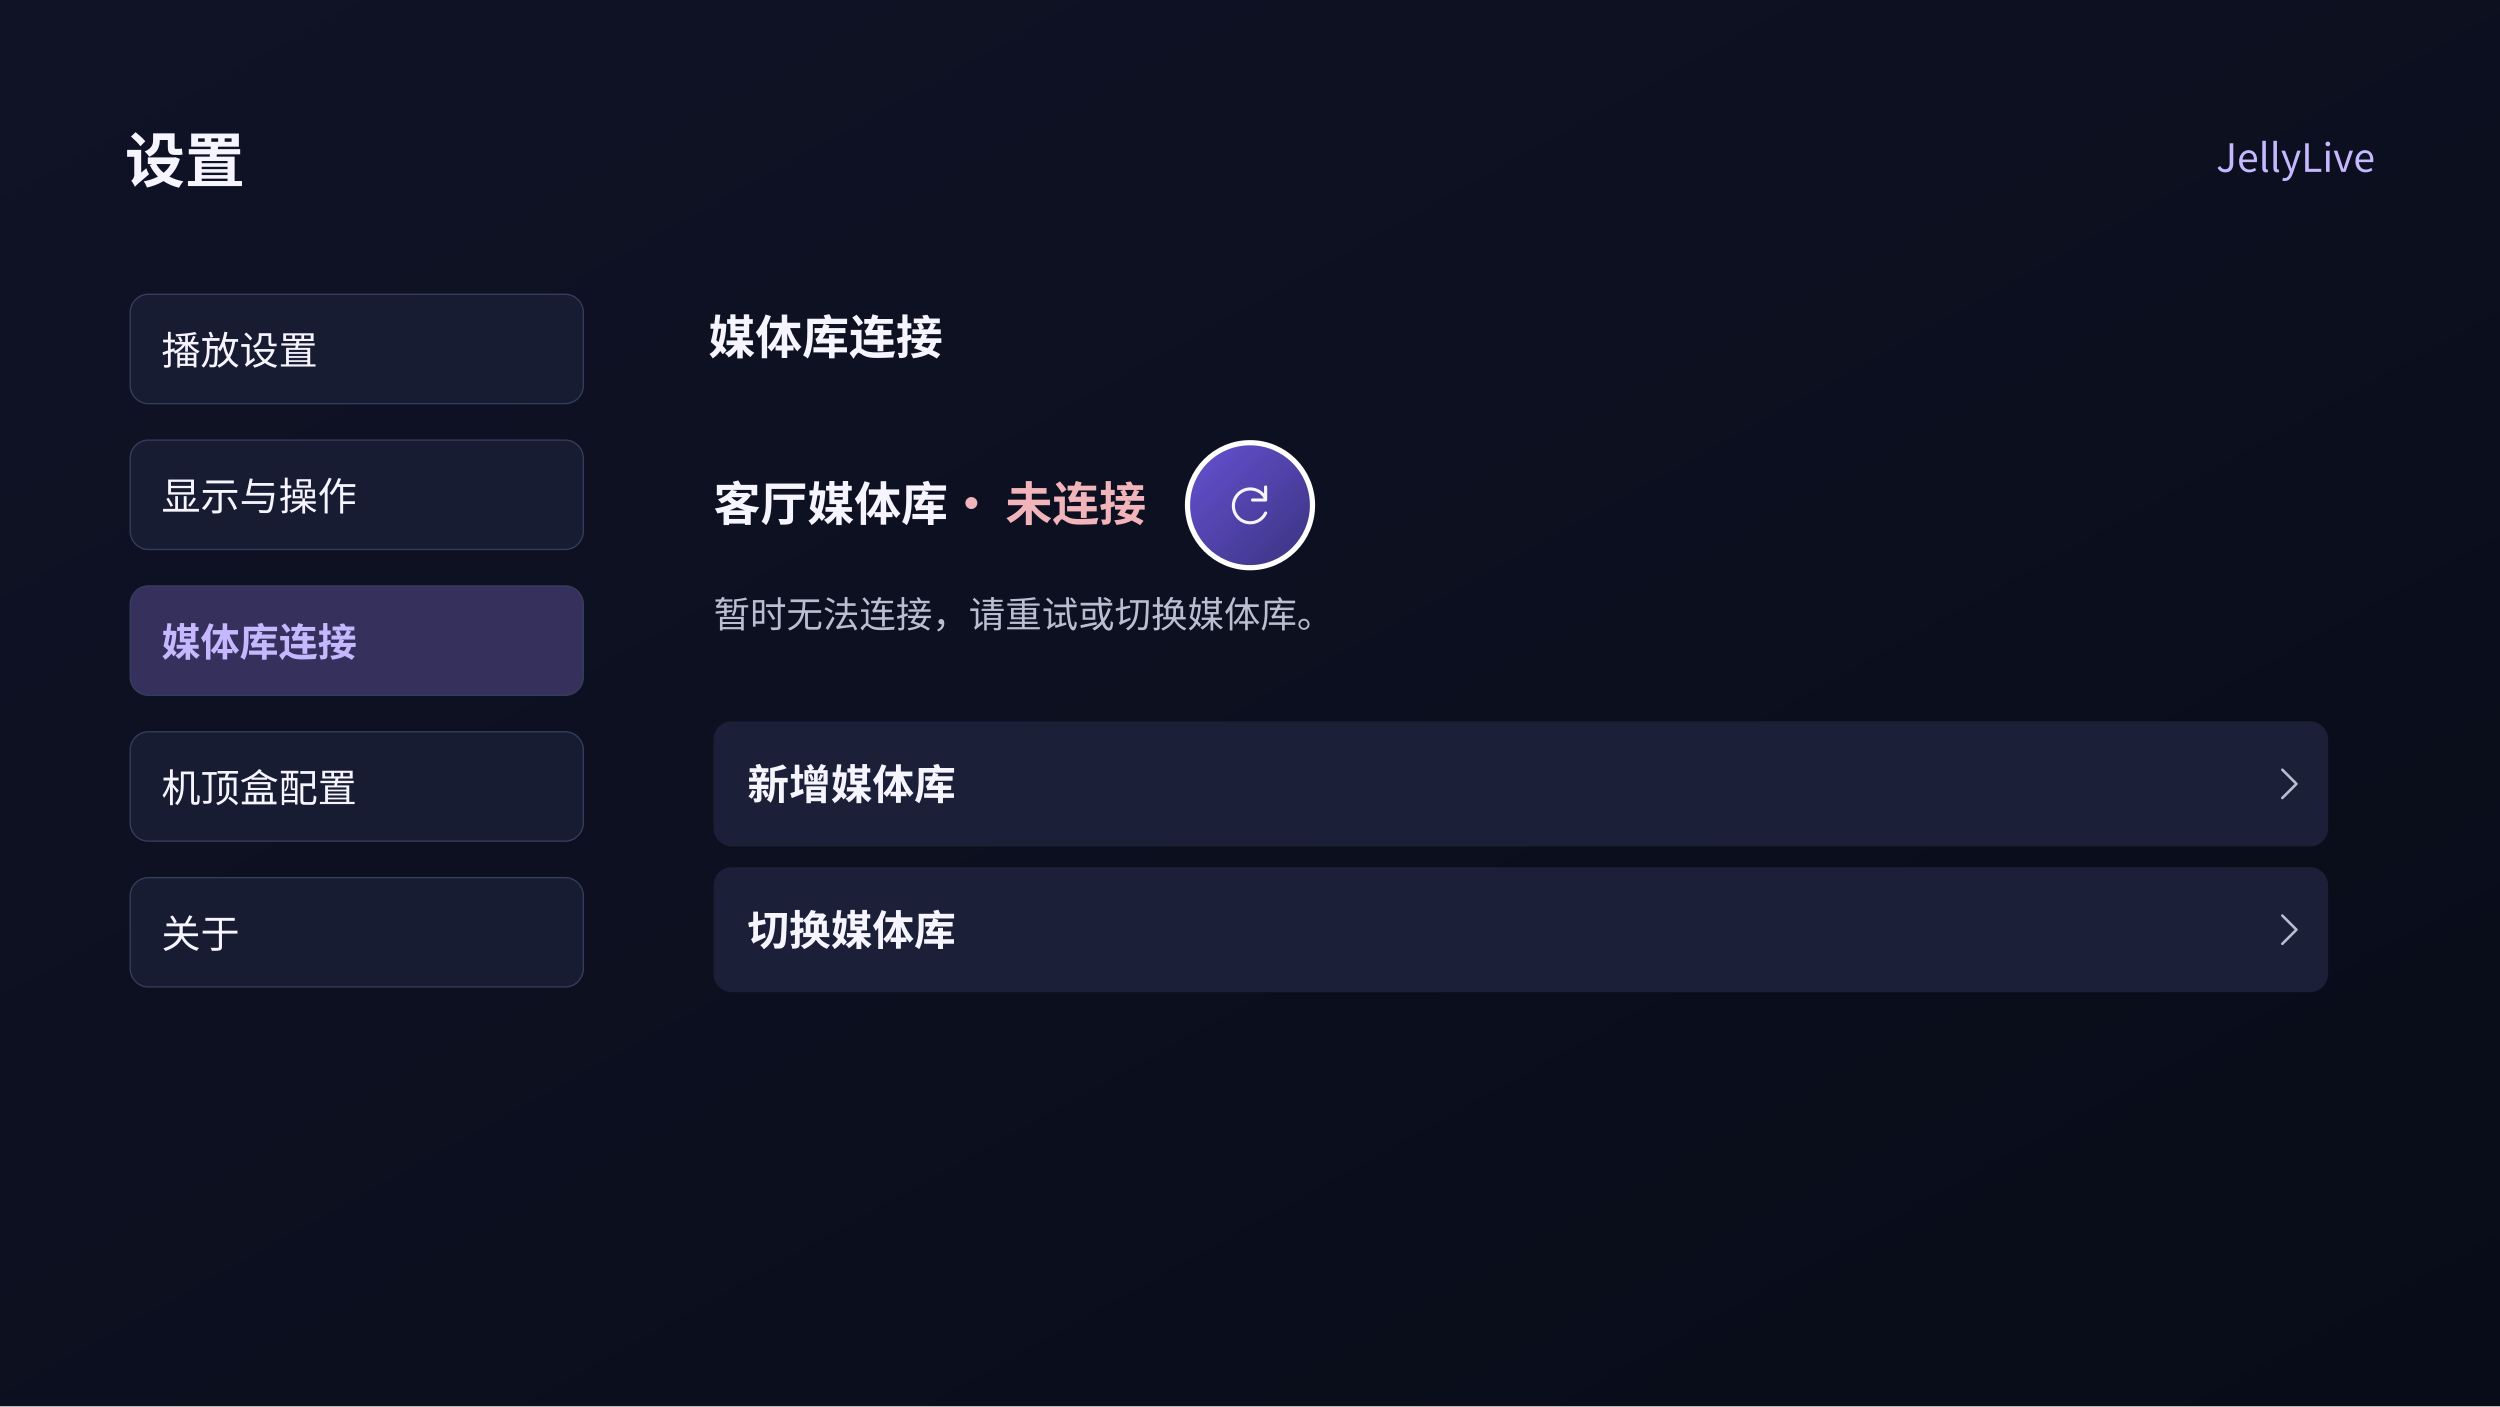
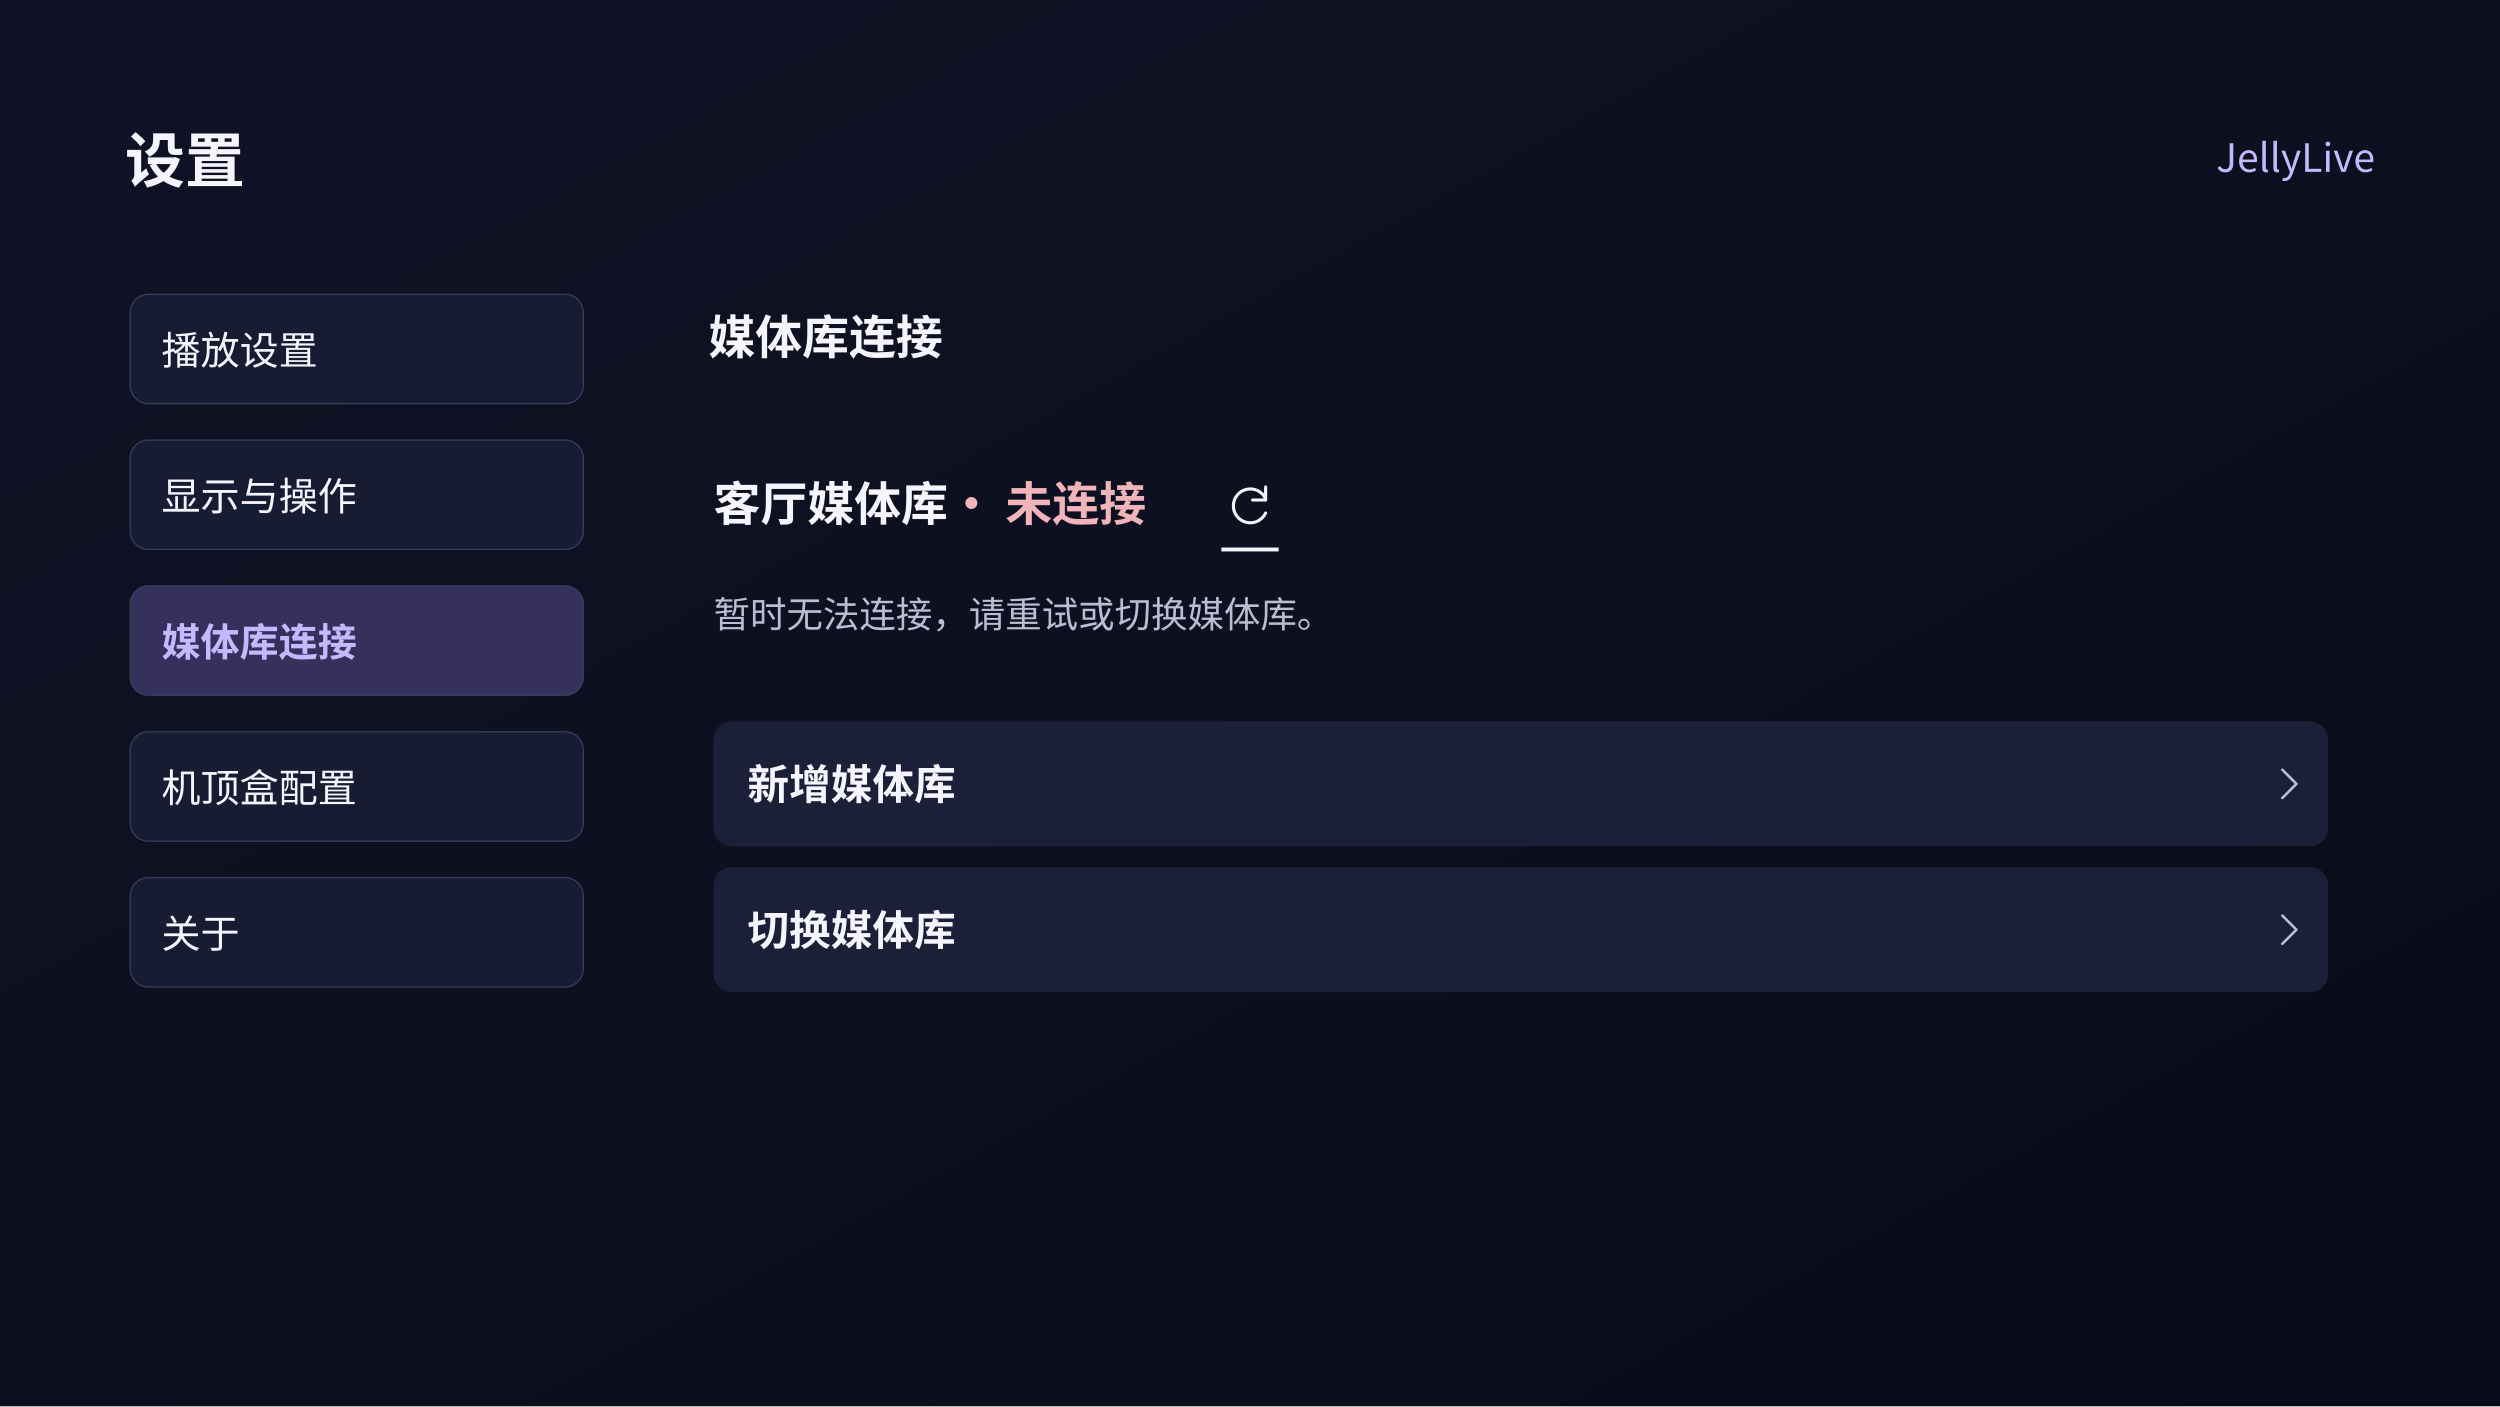
<svg xmlns="http://www.w3.org/2000/svg" width="1920" height="1080" viewBox="0 0 1920 1080" role="img" aria-labelledby="title desc">
  <defs>
    <linearGradient id="bg" x2="1" y2="1">
      <stop stop-color="#101326" />
      <stop offset="1" stop-color="#080c18" />
    </linearGradient>
    <linearGradient id="purple" x2="1" y2="1">
      <stop stop-color="#6652d5" />
      <stop offset="1" stop-color="#3a327d" />
    </linearGradient>
  </defs>
  <g font-family="Noto Sans CJK SC, Microsoft YaHei, sans-serif">
    <rect width="1920" height="1080" fill="url(#bg)" />
    <text x="96" y="140" fill="#f6f5ff" font-size="46" font-weight="650">设置</text>
    <text x="1824" y="132" fill="#c5b8ff" font-size="30" font-weight="500" text-anchor="end">JellyLive</text>
    <rect x="100" y="226" width="348" height="84" rx="14" fill="#171c32" stroke="#363e5d" stroke-width="1" />
    <text x="124" y="280" fill="#f6f5ff" font-size="30" font-weight="500">播放设置</text>
    <rect x="100" y="338" width="348" height="84" rx="14" fill="#171c32" stroke="#363e5d" stroke-width="1" />
    <text x="124" y="392" fill="#f6f5ff" font-size="30" font-weight="500">显示与操作</text>
    <rect x="100" y="450" width="348" height="84" rx="14" fill="#36305c" stroke="#363e5d" stroke-width="1" />
    <text x="124" y="504" fill="#c5b8ff" font-size="30" font-weight="650">媒体库连接</text>
    <rect x="100" y="562" width="348" height="84" rx="14" fill="#171c32" stroke="#363e5d" stroke-width="1" />
    <text x="124" y="616" fill="#f6f5ff" font-size="30" font-weight="500">机顶盒配置</text>
    <rect x="100" y="674" width="348" height="84" rx="14" fill="#171c32" stroke="#363e5d" stroke-width="1" />
    <text x="124" y="728" fill="#f6f5ff" font-size="30" font-weight="500">关于</text>
    <text x="544" y="272" fill="#f6f5ff" font-size="36" font-weight="650">媒体库连接</text>
    <text x="548" y="400" fill="#f6f5ff" font-size="36" font-weight="650">客厅媒体库</text>
    <text x="728" y="400" fill="#f2b4bb" font-size="36" font-weight="600"> · 未连接</text>
    <g data-role="connection-retry" data-busy="false" aria-label="重试连接">
-       <rect x="912" y="340" width="96" height="96" rx="48" fill="url(#purple)" stroke="#fff" stroke-width="4" />
+       <rect x="912" y="340" width="96" height="96" rx="0" fill="none" stroke="none" stroke-width="1" />
      <g transform="translate(942 370) scale(1.0)">
        <path d="M30 13 A13 13 0 1 0 30 24 M30 4 V14 H20" fill="none" stroke="#f6f5ff" stroke-width="2.4" stroke-linecap="round" stroke-linejoin="round" />
      </g>
+       <path d="M938 422 L982 422" stroke="#f6f5ff" stroke-width="3" fill="none" />
    </g>
    <text x="548" y="482" fill="#b9bfd0" font-size="28" font-weight="400">暂时无法连接，请重试或切换媒体库。</text>
    <g data-role="settings-row" data-title="新增媒体库" data-kind="choice" data-disabled="false">
      <rect x="548" y="554" width="1240" height="96" rx="14" fill="#1b2038" stroke="none" stroke-width="0" />
      <text x="574" y="614.0" fill="#f6f5ff" font-size="32" font-weight="600">新增媒体库</text>
      <text x="1722" y="614.0" fill="#c5b8ff" font-size="28" font-weight="400" text-anchor="end" />
      <g transform="translate(1742 587.0) scale(0.8333333)">
        <path d="M13 5 L26 18 L13 31" fill="none" stroke="#b9bfd0" stroke-width="2.4" stroke-linecap="round" stroke-linejoin="round" />
      </g>
    </g>
    <g data-role="settings-row" data-title="切换媒体库" data-kind="choice" data-disabled="false">
      <rect x="548" y="666" width="1240" height="96" rx="14" fill="#1b2038" stroke="none" stroke-width="0" />
      <text x="574" y="726.0" fill="#f6f5ff" font-size="32" font-weight="600">切换媒体库</text>
      <text x="1722" y="726.0" fill="#c5b8ff" font-size="28" font-weight="400" text-anchor="end" />
      <g transform="translate(1742 699.0) scale(0.8333333)">
        <path d="M13 5 L26 18 L13 31" fill="none" stroke="#b9bfd0" stroke-width="2.4" stroke-linecap="round" stroke-linejoin="round" />
      </g>
    </g>
  </g>
</svg>
